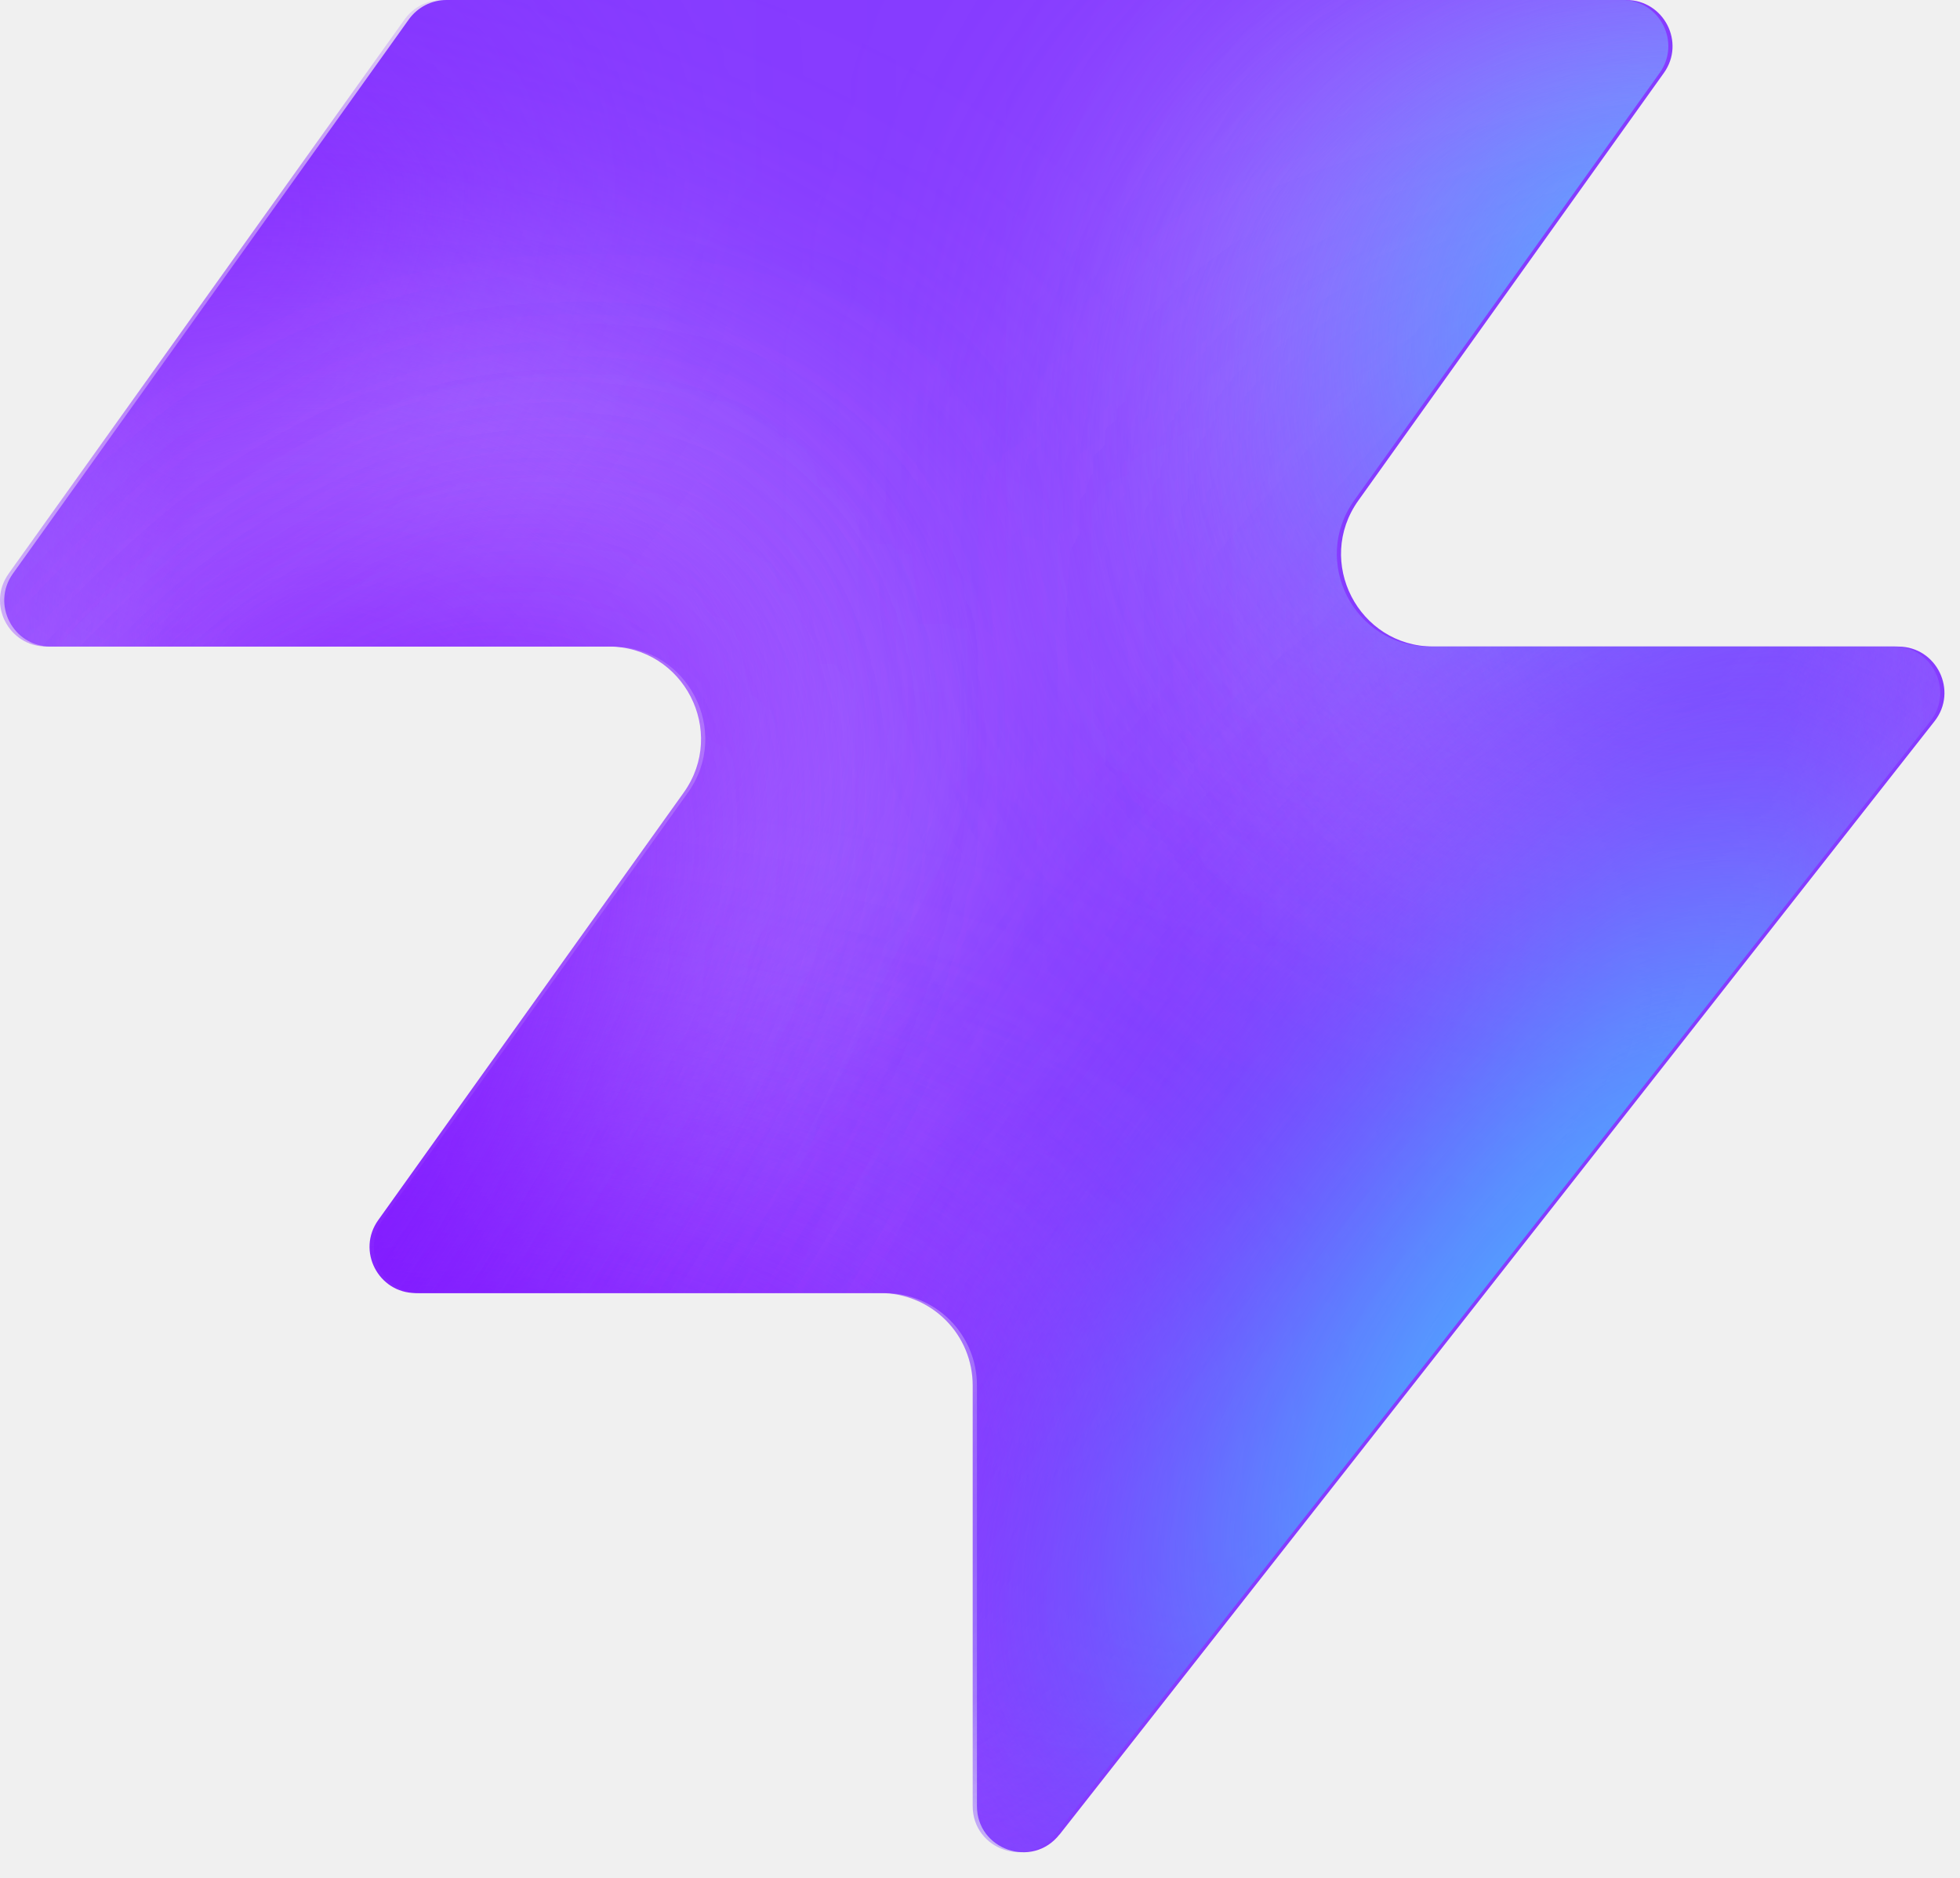
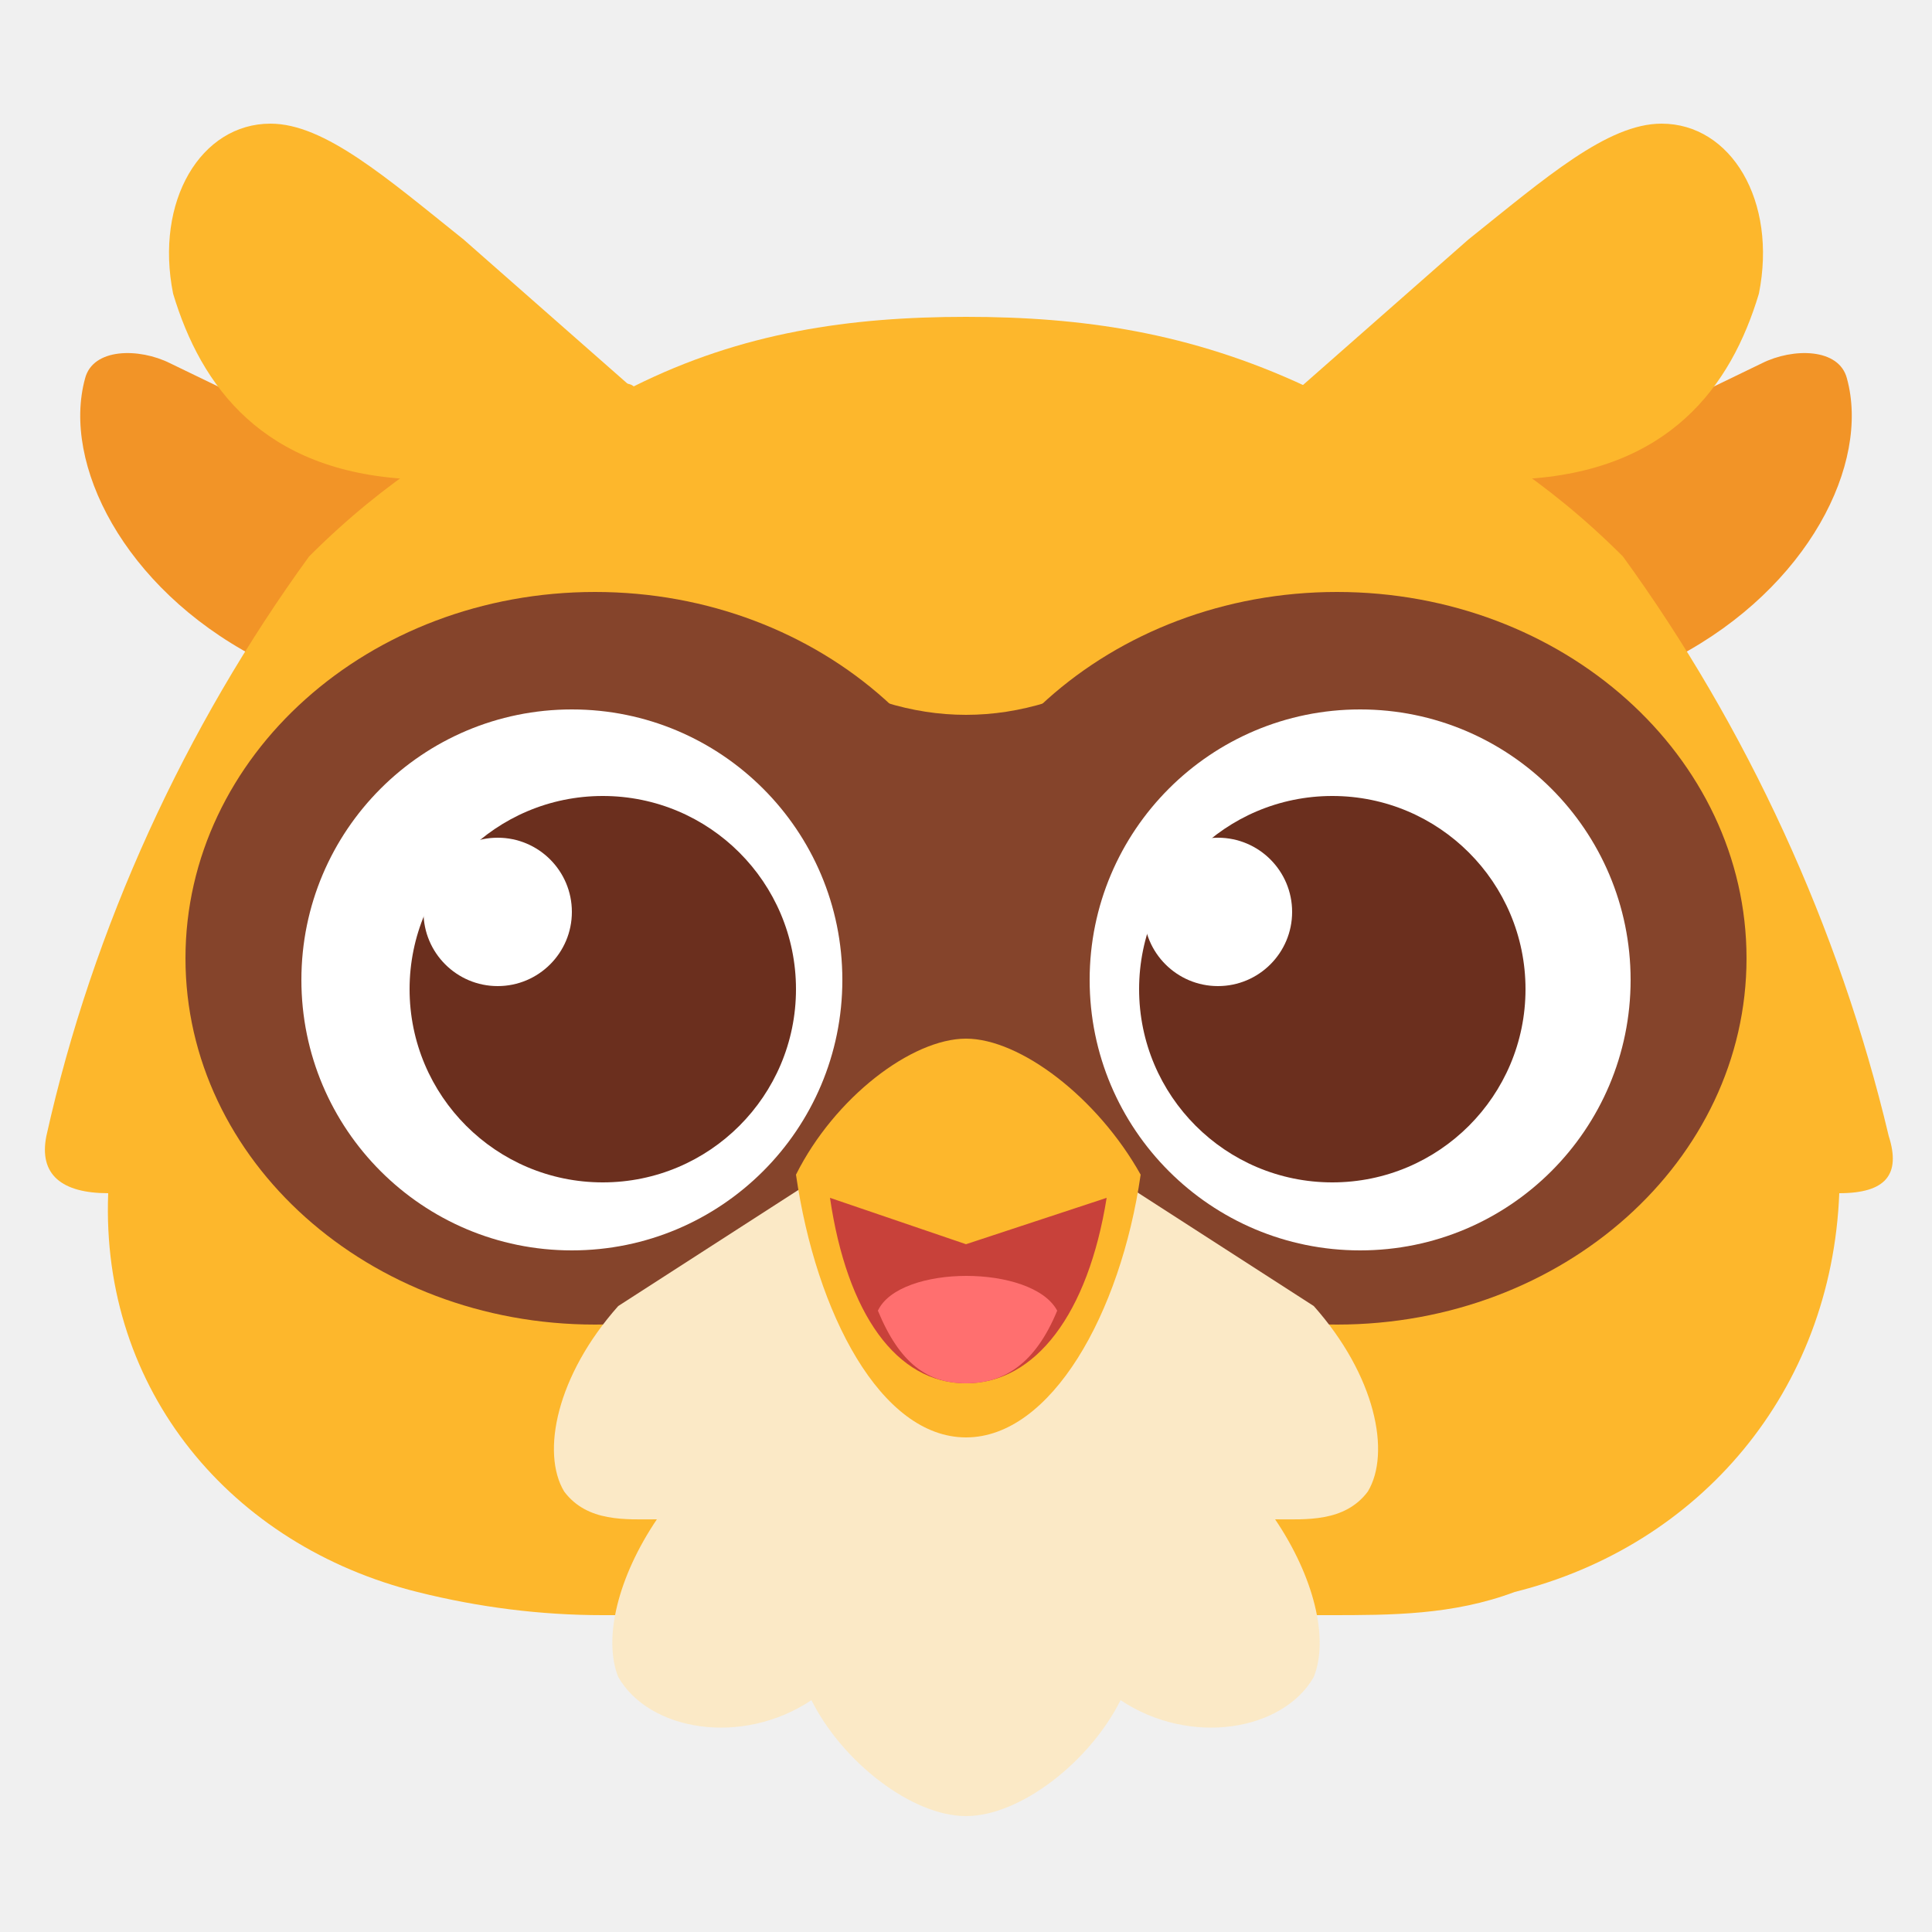
- <svg xmlns="http://www.w3.org/2000/svg" width="48" height="46" fill="none" viewBox="0 0 48 46">
-   <path fill="#863bff" d="M25.946 44.938c-.664.845-2.021.375-2.021-.698V33.937a2.26 2.26 0 0 0-2.262-2.262H10.287c-.92 0-1.456-1.04-.92-1.788l7.48-10.471c1.07-1.497 0-3.578-1.842-3.578H1.237c-.92 0-1.456-1.04-.92-1.788L10.013.474c.214-.297.556-.474.92-.474h28.894c.92 0 1.456 1.04.92 1.788l-7.48 10.471c-1.07 1.498 0 3.579 1.842 3.579h11.377c.943 0 1.473 1.088.89 1.83L25.947 44.94z" style="fill:#863bff;fill:color(display-p3 .525 .23 1);fill-opacity:1" />
-   <mask id="a" width="48" height="46" x="0" y="0" maskUnits="userSpaceOnUse" style="mask-type:alpha">
-     <path fill="#000" d="M25.842 44.938c-.664.844-2.021.375-2.021-.698V33.937a2.26 2.26 0 0 0-2.262-2.262H10.183c-.92 0-1.456-1.04-.92-1.788l7.48-10.471c1.07-1.498 0-3.579-1.842-3.579H1.133c-.92 0-1.456-1.04-.92-1.787L9.91.473c.214-.297.556-.474.92-.474h28.894c.92 0 1.456 1.04.92 1.788l-7.48 10.471c-1.07 1.498 0 3.578 1.842 3.578h11.377c.943 0 1.473 1.088.89 1.832L25.843 44.94z" style="fill:#000;fill-opacity:1" />
-   </mask>
-   <g mask="url(#a)">
-     <g filter="url(#b)">
-       <ellipse cx="5.508" cy="14.704" fill="#ede6ff" rx="5.508" ry="14.704" style="fill:#ede6ff;fill:color(display-p3 .927 .903 1);fill-opacity:1" transform="matrix(.00324 1 1 -.00324 -4.47 31.516)" />
-     </g>
-     <g filter="url(#c)">
-       <ellipse cx="10.399" cy="29.851" fill="#ede6ff" rx="10.399" ry="29.851" style="fill:#ede6ff;fill:color(display-p3 .927 .903 1);fill-opacity:1" transform="matrix(.00324 1 1 -.00324 -39.328 7.883)" />
-     </g>
-     <g filter="url(#d)">
-       <ellipse cx="5.508" cy="30.487" fill="#7e14ff" rx="5.508" ry="30.487" style="fill:#7e14ff;fill:color(display-p3 .492 .077 1);fill-opacity:1" transform="rotate(89.814 -25.913 -14.639)scale(1 -1)" />
-     </g>
-     <g filter="url(#e)">
-       <ellipse cx="5.508" cy="30.599" fill="#7e14ff" rx="5.508" ry="30.599" style="fill:#7e14ff;fill:color(display-p3 .492 .077 1);fill-opacity:1" transform="rotate(89.814 -32.644 -3.334)scale(1 -1)" />
-     </g>
-     <g filter="url(#f)">
-       <ellipse cx="5.508" cy="30.599" fill="#7e14ff" rx="5.508" ry="30.599" style="fill:#7e14ff;fill:color(display-p3 .492 .077 1);fill-opacity:1" transform="matrix(.00324 1 1 -.00324 -34.34 30.47)" />
-     </g>
-     <g filter="url(#g)">
-       <ellipse cx="14.072" cy="22.078" fill="#ede6ff" rx="14.072" ry="22.078" style="fill:#ede6ff;fill:color(display-p3 .927 .903 1);fill-opacity:1" transform="rotate(93.35 24.506 48.493)scale(-1 1)" />
-     </g>
-     <g filter="url(#h)">
-       <ellipse cx="3.47" cy="21.501" fill="#7e14ff" rx="3.47" ry="21.501" style="fill:#7e14ff;fill:color(display-p3 .492 .077 1);fill-opacity:1" transform="rotate(89.009 28.708 47.59)scale(-1 1)" />
-     </g>
-     <g filter="url(#i)">
-       <ellipse cx="3.47" cy="21.501" fill="#7e14ff" rx="3.47" ry="21.501" style="fill:#7e14ff;fill:color(display-p3 .492 .077 1);fill-opacity:1" transform="rotate(89.009 28.708 47.59)scale(-1 1)" />
-     </g>
-     <g filter="url(#j)">
-       <ellipse cx=".387" cy="8.972" fill="#7e14ff" rx="4.407" ry="29.108" style="fill:#7e14ff;fill:color(display-p3 .492 .077 1);fill-opacity:1" transform="rotate(39.51 .387 8.972)" />
-     </g>
-     <g filter="url(#k)">
-       <ellipse cx="47.523" cy="-6.092" fill="#7e14ff" rx="4.407" ry="29.108" style="fill:#7e14ff;fill:color(display-p3 .492 .077 1);fill-opacity:1" transform="rotate(37.892 47.523 -6.092)" />
-     </g>
-     <g filter="url(#l)">
-       <ellipse cx="41.412" cy="6.333" fill="#47bfff" rx="5.971" ry="9.665" style="fill:#47bfff;fill:color(display-p3 .28 .748 1);fill-opacity:1" transform="rotate(37.892 41.412 6.333)" />
-     </g>
-     <g filter="url(#m)">
-       <ellipse cx="-1.879" cy="38.332" fill="#7e14ff" rx="4.407" ry="29.108" style="fill:#7e14ff;fill:color(display-p3 .492 .077 1);fill-opacity:1" transform="rotate(37.892 -1.88 38.332)" />
-     </g>
-     <g filter="url(#n)">
-       <ellipse cx="-1.879" cy="38.332" fill="#7e14ff" rx="4.407" ry="29.108" style="fill:#7e14ff;fill:color(display-p3 .492 .077 1);fill-opacity:1" transform="rotate(37.892 -1.88 38.332)" />
-     </g>
-     <g filter="url(#o)">
-       <ellipse cx="35.651" cy="29.907" fill="#7e14ff" rx="4.407" ry="29.108" style="fill:#7e14ff;fill:color(display-p3 .492 .077 1);fill-opacity:1" transform="rotate(37.892 35.651 29.907)" />
-     </g>
-     <g filter="url(#p)">
-       <ellipse cx="38.418" cy="32.4" fill="#47bfff" rx="5.971" ry="15.297" style="fill:#47bfff;fill:color(display-p3 .28 .748 1);fill-opacity:1" transform="rotate(37.892 38.418 32.4)" />
-     </g>
-   </g>
-   <defs>
-     <filter id="b" width="60.045" height="41.654" x="-19.77" y="16.149" color-interpolation-filters="sRGB" filterUnits="userSpaceOnUse">
-       <feFlood flood-opacity="0" result="BackgroundImageFix" />
-       <feBlend in="SourceGraphic" in2="BackgroundImageFix" result="shape" />
-       <feGaussianBlur result="effect1_foregroundBlur_2002_17158" stdDeviation="7.659" />
-     </filter>
-     <filter id="c" width="90.34" height="51.437" x="-54.613" y="-7.533" color-interpolation-filters="sRGB" filterUnits="userSpaceOnUse">
-       <feFlood flood-opacity="0" result="BackgroundImageFix" />
-       <feBlend in="SourceGraphic" in2="BackgroundImageFix" result="shape" />
-       <feGaussianBlur result="effect1_foregroundBlur_2002_17158" stdDeviation="7.659" />
-     </filter>
-     <filter id="d" width="79.355" height="29.4" x="-49.64" y="2.03" color-interpolation-filters="sRGB" filterUnits="userSpaceOnUse">
-       <feFlood flood-opacity="0" result="BackgroundImageFix" />
-       <feBlend in="SourceGraphic" in2="BackgroundImageFix" result="shape" />
-       <feGaussianBlur result="effect1_foregroundBlur_2002_17158" stdDeviation="4.596" />
-     </filter>
-     <filter id="e" width="79.579" height="29.4" x="-45.045" y="20.029" color-interpolation-filters="sRGB" filterUnits="userSpaceOnUse">
-       <feFlood flood-opacity="0" result="BackgroundImageFix" />
-       <feBlend in="SourceGraphic" in2="BackgroundImageFix" result="shape" />
-       <feGaussianBlur result="effect1_foregroundBlur_2002_17158" stdDeviation="4.596" />
-     </filter>
-     <filter id="f" width="79.579" height="29.4" x="-43.513" y="21.178" color-interpolation-filters="sRGB" filterUnits="userSpaceOnUse">
-       <feFlood flood-opacity="0" result="BackgroundImageFix" />
-       <feBlend in="SourceGraphic" in2="BackgroundImageFix" result="shape" />
-       <feGaussianBlur result="effect1_foregroundBlur_2002_17158" stdDeviation="4.596" />
-     </filter>
-     <filter id="g" width="74.749" height="58.852" x="15.756" y="-17.901" color-interpolation-filters="sRGB" filterUnits="userSpaceOnUse">
-       <feFlood flood-opacity="0" result="BackgroundImageFix" />
-       <feBlend in="SourceGraphic" in2="BackgroundImageFix" result="shape" />
-       <feGaussianBlur result="effect1_foregroundBlur_2002_17158" stdDeviation="7.659" />
-     </filter>
-     <filter id="h" width="61.377" height="25.362" x="23.548" y="2.284" color-interpolation-filters="sRGB" filterUnits="userSpaceOnUse">
-       <feFlood flood-opacity="0" result="BackgroundImageFix" />
-       <feBlend in="SourceGraphic" in2="BackgroundImageFix" result="shape" />
-       <feGaussianBlur result="effect1_foregroundBlur_2002_17158" stdDeviation="4.596" />
-     </filter>
-     <filter id="i" width="61.377" height="25.362" x="23.548" y="2.284" color-interpolation-filters="sRGB" filterUnits="userSpaceOnUse">
-       <feFlood flood-opacity="0" result="BackgroundImageFix" />
-       <feBlend in="SourceGraphic" in2="BackgroundImageFix" result="shape" />
-       <feGaussianBlur result="effect1_foregroundBlur_2002_17158" stdDeviation="4.596" />
-     </filter>
-     <filter id="j" width="56.045" height="63.649" x="-27.636" y="-22.853" color-interpolation-filters="sRGB" filterUnits="userSpaceOnUse">
-       <feFlood flood-opacity="0" result="BackgroundImageFix" />
-       <feBlend in="SourceGraphic" in2="BackgroundImageFix" result="shape" />
-       <feGaussianBlur result="effect1_foregroundBlur_2002_17158" stdDeviation="4.596" />
-     </filter>
-     <filter id="k" width="54.814" height="64.646" x="20.116" y="-38.415" color-interpolation-filters="sRGB" filterUnits="userSpaceOnUse">
-       <feFlood flood-opacity="0" result="BackgroundImageFix" />
-       <feBlend in="SourceGraphic" in2="BackgroundImageFix" result="shape" />
-       <feGaussianBlur result="effect1_foregroundBlur_2002_17158" stdDeviation="4.596" />
-     </filter>
-     <filter id="l" width="33.541" height="35.313" x="24.641" y="-11.323" color-interpolation-filters="sRGB" filterUnits="userSpaceOnUse">
-       <feFlood flood-opacity="0" result="BackgroundImageFix" />
-       <feBlend in="SourceGraphic" in2="BackgroundImageFix" result="shape" />
-       <feGaussianBlur result="effect1_foregroundBlur_2002_17158" stdDeviation="4.596" />
-     </filter>
-     <filter id="m" width="54.814" height="64.646" x="-29.286" y="6.009" color-interpolation-filters="sRGB" filterUnits="userSpaceOnUse">
-       <feFlood flood-opacity="0" result="BackgroundImageFix" />
-       <feBlend in="SourceGraphic" in2="BackgroundImageFix" result="shape" />
-       <feGaussianBlur result="effect1_foregroundBlur_2002_17158" stdDeviation="4.596" />
-     </filter>
-     <filter id="n" width="54.814" height="64.646" x="-29.286" y="6.009" color-interpolation-filters="sRGB" filterUnits="userSpaceOnUse">
-       <feFlood flood-opacity="0" result="BackgroundImageFix" />
-       <feBlend in="SourceGraphic" in2="BackgroundImageFix" result="shape" />
-       <feGaussianBlur result="effect1_foregroundBlur_2002_17158" stdDeviation="4.596" />
-     </filter>
-     <filter id="o" width="54.814" height="64.646" x="8.244" y="-2.416" color-interpolation-filters="sRGB" filterUnits="userSpaceOnUse">
-       <feFlood flood-opacity="0" result="BackgroundImageFix" />
-       <feBlend in="SourceGraphic" in2="BackgroundImageFix" result="shape" />
-       <feGaussianBlur result="effect1_foregroundBlur_2002_17158" stdDeviation="4.596" />
-     </filter>
-     <filter id="p" width="39.409" height="43.623" x="18.713" y="10.588" color-interpolation-filters="sRGB" filterUnits="userSpaceOnUse">
-       <feFlood flood-opacity="0" result="BackgroundImageFix" />
-       <feBlend in="SourceGraphic" in2="BackgroundImageFix" result="shape" />
-       <feGaussianBlur result="effect1_foregroundBlur_2002_17158" stdDeviation="4.596" />
-     </filter>
-   </defs>
+ <svg xmlns="http://www.w3.org/2000/svg" viewBox="0 0 1250 1250" width="256" height="256">
+   <path d="M165 425 C80 380 40 300 55 245 C60 225 90 225 110 235 L265 310 Z" fill="#F29427" />
+   <path d="M1085 425 C1170 380 1210 300 1195 245 C1190 225 1160 225 1140 235 L985 310 Z" fill="#F29427" />
+   <path d="M265 310 C170 305 130 250 112 190 C100 130 130 80 175 80 C210 80 250 115 300 155 L408 250 Z" fill="#FDB72C" />
+   <path d="M985 310 C1080 305 1120 250 1138 190 C1150 130 1120 80 1075 80 C1040 80 1000 115 950 155 L842 250 Z" fill="#FDB72C" />
+   <path d="M30 735 C60 600 120 470 200 360 C300 260 400 240 410 250 C480 215 550 205 625 205 C700 205 770 215 845 250 C850 240 950 260 1050 360 C1130 470 1190 600 1222 735 C1230 760 1220 772 1190 772 C1185 900 1100 1000 980 1030 C940 1045 900 1045 860 1045 L390 1045 C350 1045 310 1040 270 1030 C150 1000 65 900 70 772 C40 772 25 760 30 735 Z" fill="#FDB72C" />
+   <ellipse cx="385" cy="620" rx="265" ry="237" fill="#85442B" />
+   <ellipse cx="865" cy="620" rx="265" ry="237" fill="#85442B" />
+   <path d="M520 430 Q625 495 730 430 L730 720 L520 720 Z" fill="#85442B" />
+   <path d="M400 845 C360 890 350 940 365 965 C380 985 405 983 425 983 C400 1020 390 1060 400 1085 C420 1120 480 1130 525 1100 C545 1140 590 1175 625 1175 C660 1175 705 1140 725 1100 C770 1130 830 1120 850 1085 C860 1060 850 1020 825 983 C845 983 870 985 885 965 C900 940 890 890 850 845 L625 700 Z" fill="#FBE9C6" />
+   <circle cx="370" cy="634" r="175" fill="#FFFFFF" />
+   <circle cx="880" cy="634" r="175" fill="#FFFFFF" />
+   <circle cx="390" cy="640" r="125" fill="#6B2F1E" />
+   <circle cx="862" cy="640" r="125" fill="#6B2F1E" />
+   <circle cx="322" cy="590" r="48" fill="#FFFFFF" />
+   <circle cx="788" cy="590" r="48" fill="#FFFFFF" />
+   <path d="M515 760 C540 710 590 672 625 672 C660 672 710 710 738 760 C725 850 680 930 625 930 C570 930 528 850 515 760 Z" fill="#FDB72C" />
+   <path d="M537 775 L625 805 L716 775 C704 850 670 895 625 895 C580 895 548 850 537 775 Z" fill="#C8413A" />
+   <path d="M568 848 C582 818 668 818 684 848 C670 882 650 895 625 895 C600 895 582 882 568 848 Z" fill="#FF6F6F" />
</svg>
